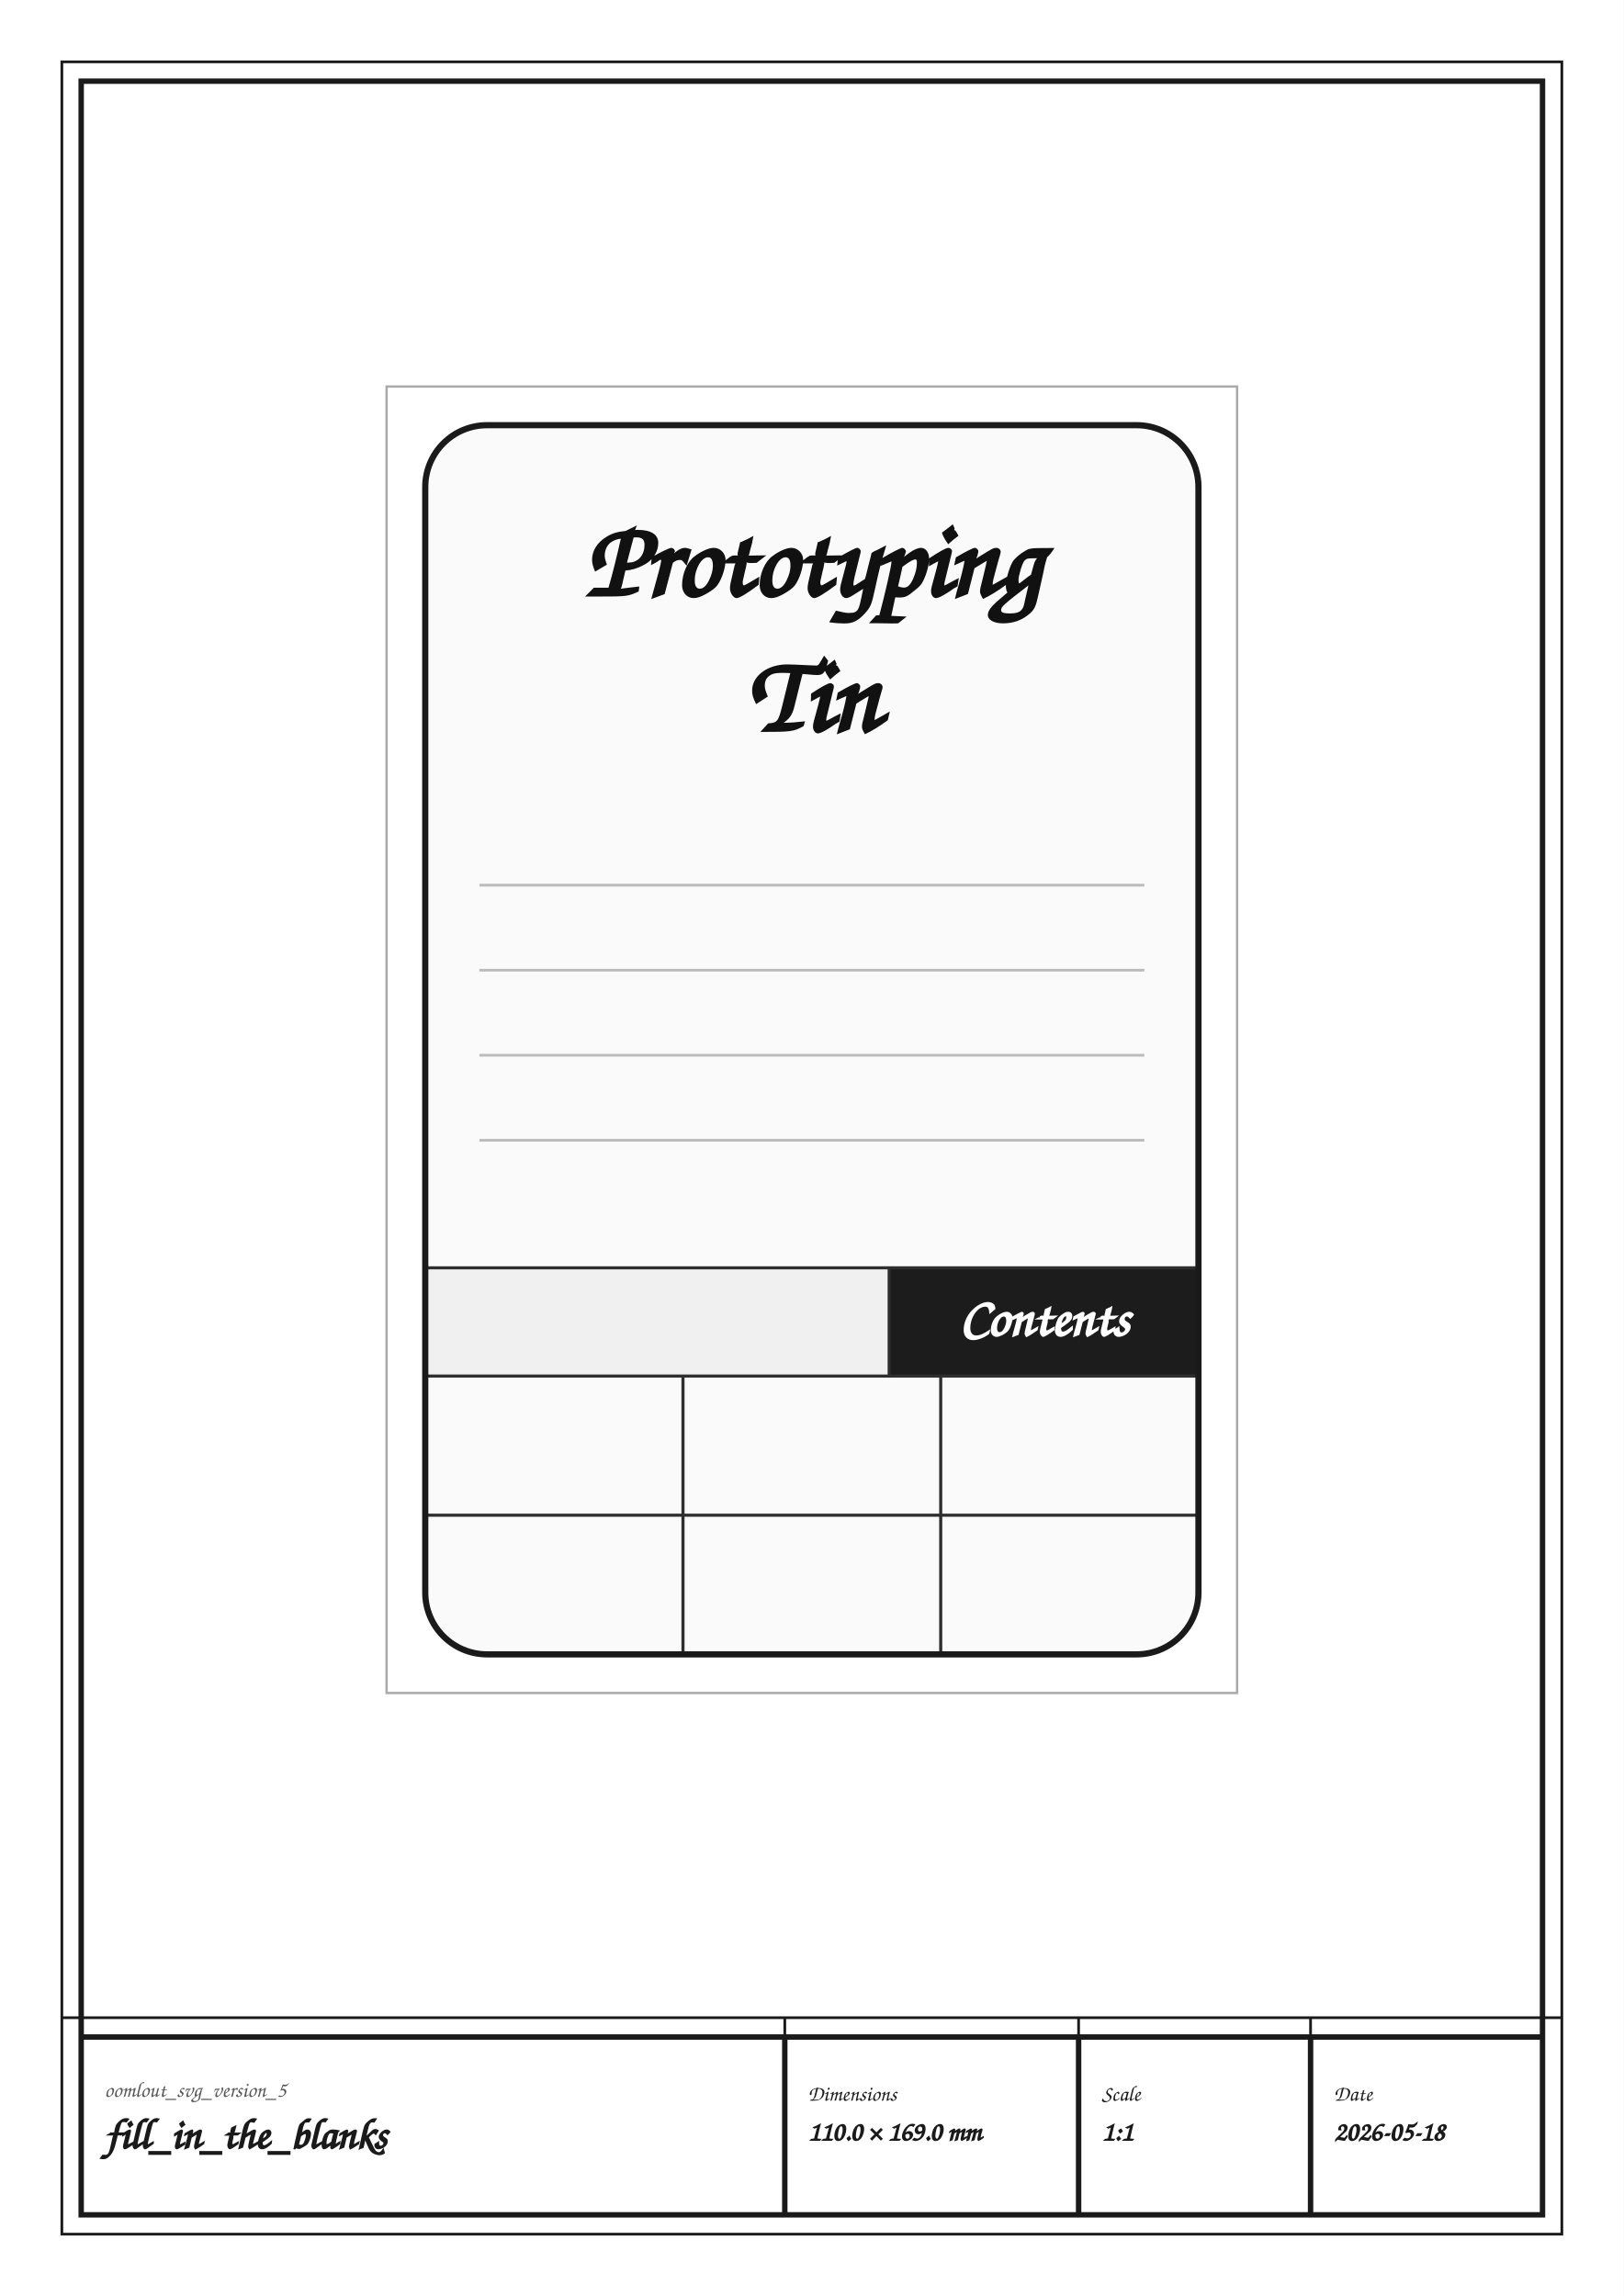
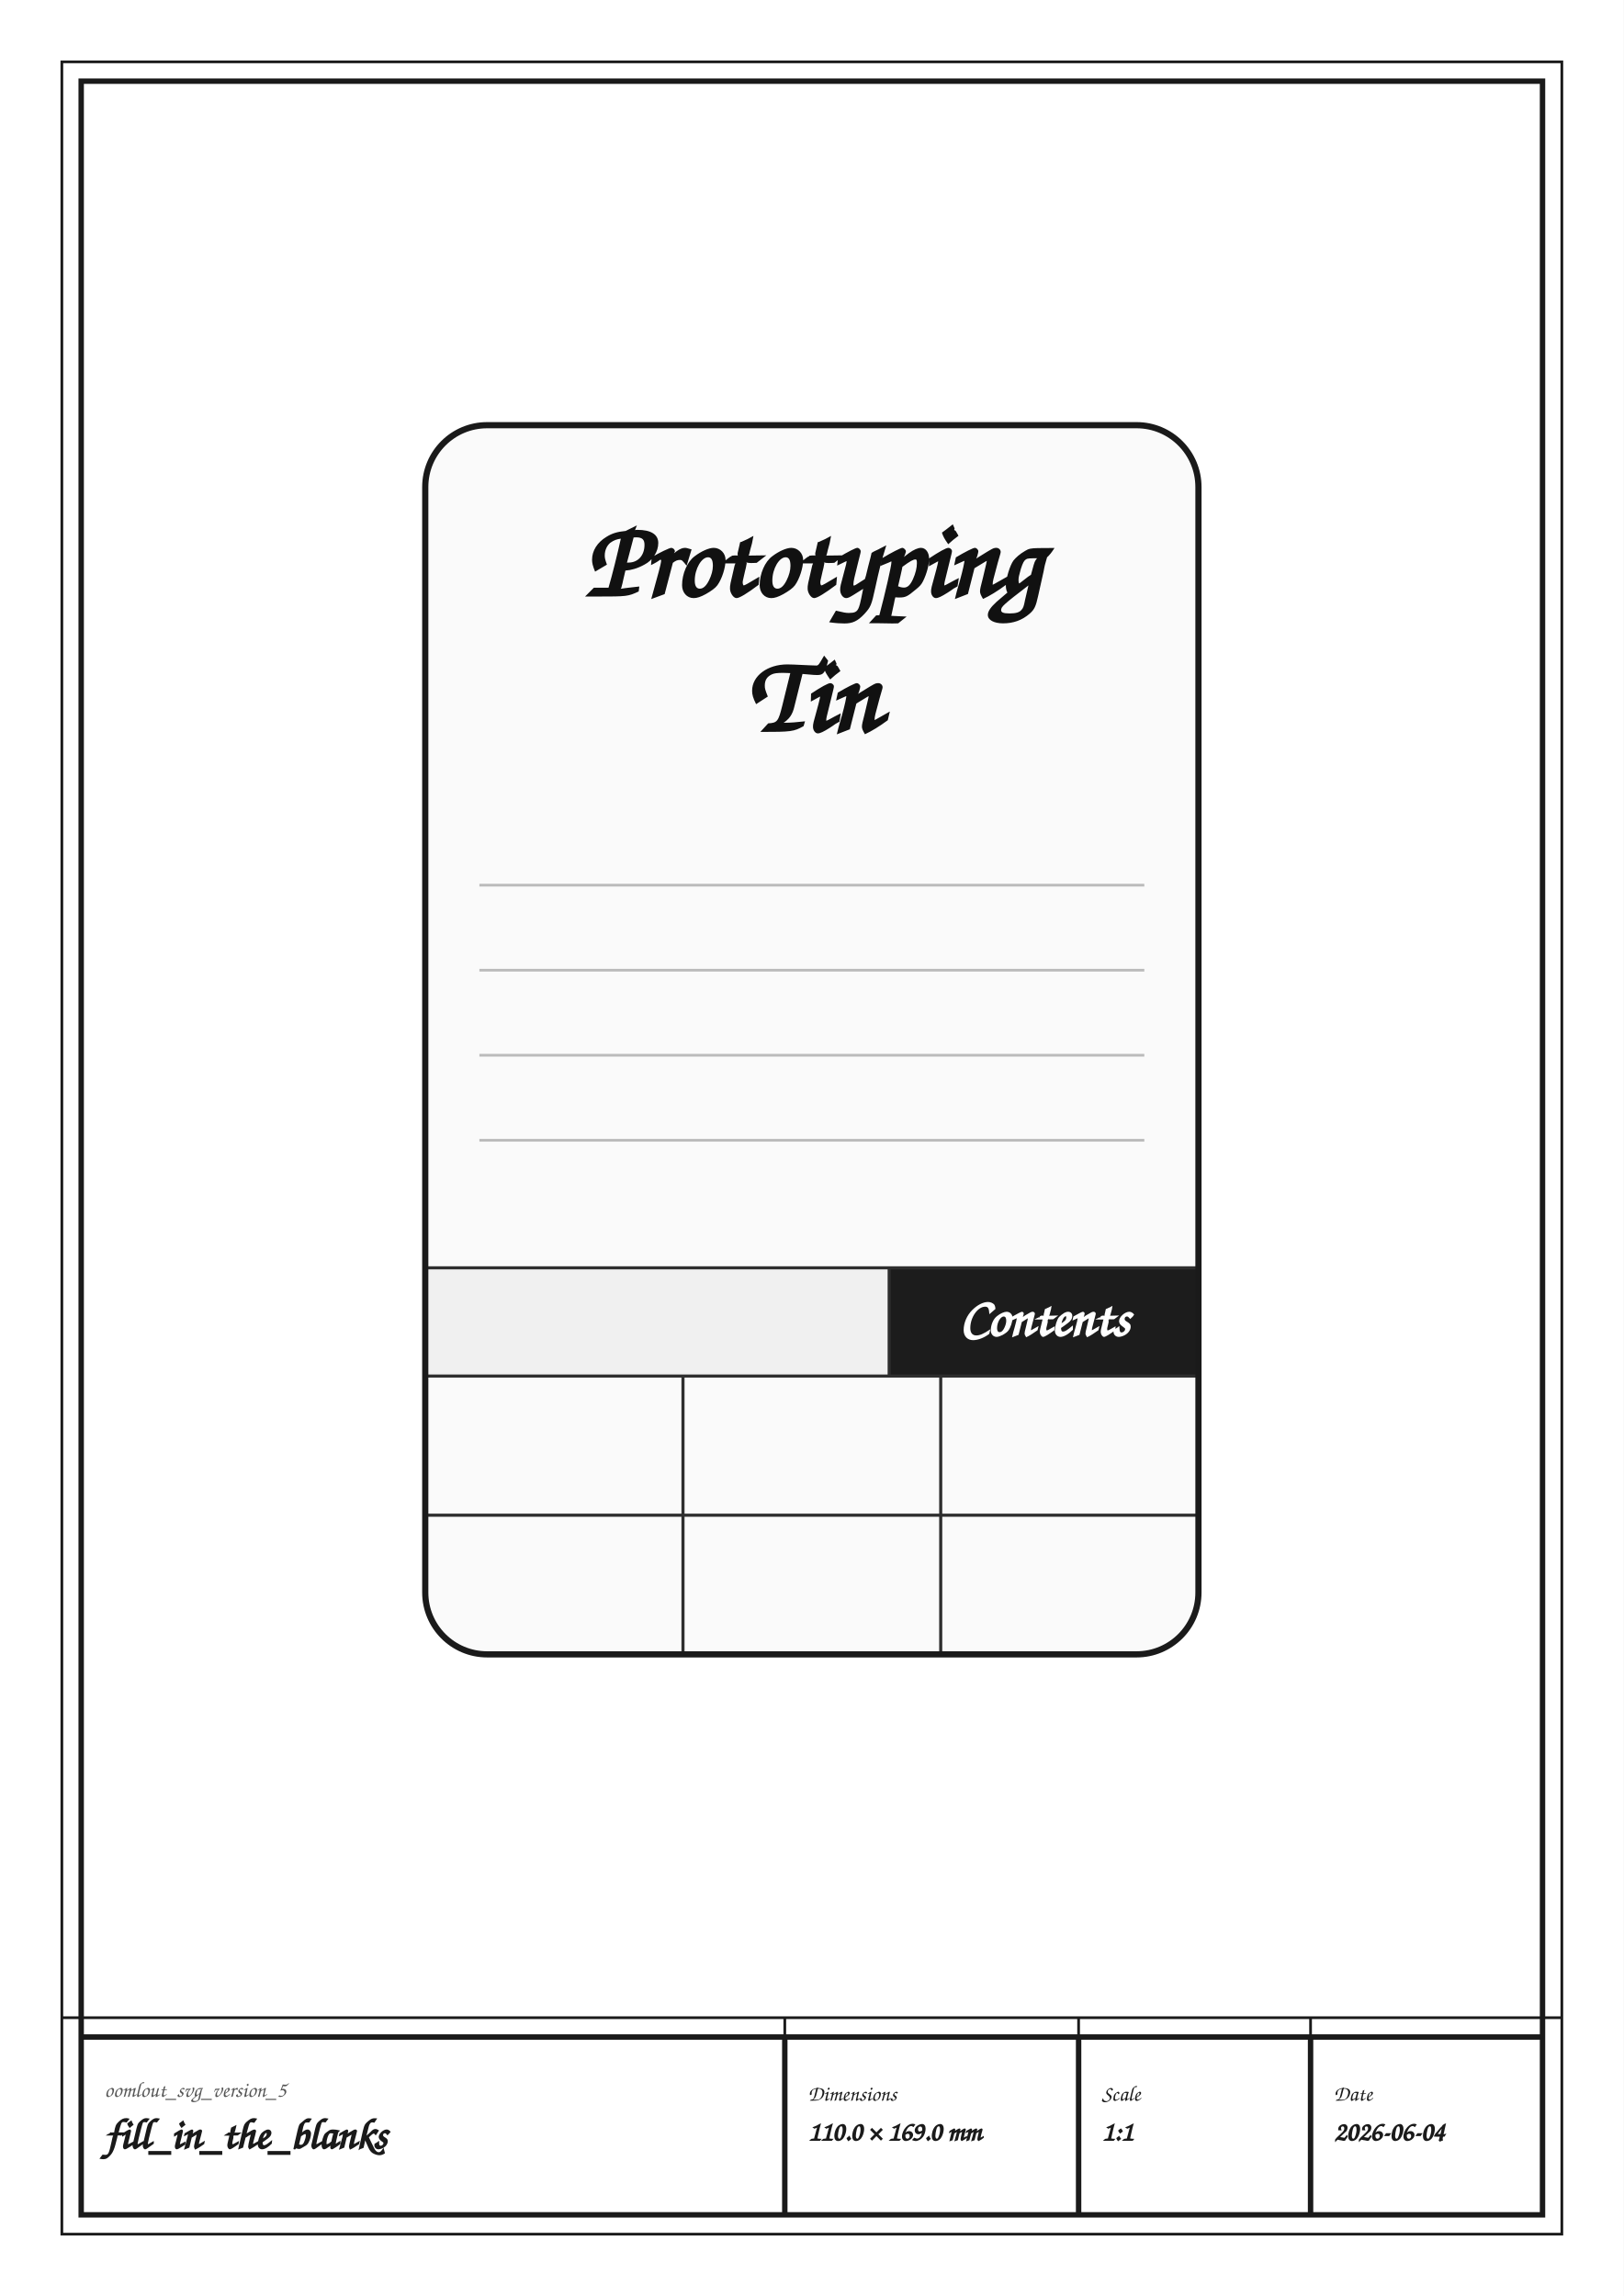
<svg xmlns="http://www.w3.org/2000/svg" width="210mm" height="297mm" viewBox="0 0 210 297">
  <rect x="0" y="0" width="210" height="297" fill="white" stroke="none" />
  <rect x="8" y="8" width="194" height="281" fill="none" stroke="#1A1A1A" stroke-width="0.35" />
  <rect x="10.5" y="10.5" width="189" height="276" fill="none" stroke="#1A1A1A" stroke-width="0.7" />
  <line x1="8" y1="261" x2="202" y2="261" stroke="#1A1A1A" stroke-width="0.35" />
  <line x1="10.5" y1="263.5" x2="199.5" y2="263.5" stroke="#1A1A1A" stroke-width="0.7" />
  <line x1="101.5" y1="261" x2="101.5" y2="286.5" stroke="#1A1A1A" stroke-width="0.35" />
  <line x1="101.5" y1="263.5" x2="101.5" y2="286.5" stroke="#1A1A1A" stroke-width="0.7" />
  <line x1="139.5" y1="261" x2="139.5" y2="286.5" stroke="#1A1A1A" stroke-width="0.35" />
  <line x1="139.5" y1="263.5" x2="139.5" y2="286.5" stroke="#1A1A1A" stroke-width="0.7" />
  <line x1="169.5" y1="261" x2="169.5" y2="286.5" stroke="#1A1A1A" stroke-width="0.35" />
  <line x1="169.5" y1="263.5" x2="169.5" y2="286.5" stroke="#1A1A1A" stroke-width="0.7" />
  <text x="13.5" y="270.5" font-family="Swis721 Blk BT, comic sans ms" font-size="2.8" font-weight="normal" text-anchor="start" dominant-baseline="middle" fill="#555555" textLength="85" lengthAdjust="spacingAndGlyphs">oomlout_svg_version_5</text>
  <text x="13.5" y="276.5" font-family="Swis721 Blk BT, comic sans ms" font-size="5.5" font-weight="bold" text-anchor="start" dominant-baseline="middle" fill="#1A1A1A" textLength="85" lengthAdjust="spacingAndGlyphs">fill_in_the_blanks</text>
  <text x="104.5" y="271" font-family="Swis721 Blk BT, comic sans ms" font-size="2.8" font-weight="normal" text-anchor="start" dominant-baseline="middle" fill="#1A1A1A">Dimensions</text>
  <text x="104.5" y="276" font-family="Swis721 Blk BT, comic sans ms" font-size="3.5" font-weight="bold" text-anchor="start" dominant-baseline="middle" fill="#1A1A1A">110.0 × 169.0 mm</text>
  <text x="142.5" y="271" font-family="Swis721 Blk BT, comic sans ms" font-size="2.8" font-weight="normal" text-anchor="start" dominant-baseline="middle" fill="#1A1A1A">Scale</text>
  <text x="142.5" y="276" font-family="Swis721 Blk BT, comic sans ms" font-size="3.5" font-weight="bold" text-anchor="start" dominant-baseline="middle" fill="#1A1A1A">1:1</text>
  <text x="172.5" y="271" font-family="Swis721 Blk BT, comic sans ms" font-size="2.8" font-weight="normal" text-anchor="start" dominant-baseline="middle" fill="#1A1A1A">Date</text>
-   <text x="172.5" y="276" font-family="Swis721 Blk BT, comic sans ms" font-size="3.5" font-weight="bold" text-anchor="start" dominant-baseline="middle" fill="#1A1A1A">2026-05-18</text>
+   <text x="172.5" y="276" font-family="Swis721 Blk BT, comic sans ms" font-size="3.5" font-weight="bold" text-anchor="start" dominant-baseline="middle" fill="#1A1A1A">2026-06-04</text>
  <g transform="translate(50,50) scale(1)">
    <rect x="5" y="5" width="100" height="159" rx="8" ry="8" fill="#FAFAFA" stroke="none" />
    <text x="55" y="23.5" font-family="Swis721 Blk BT, comic sans ms" font-size="14" font-weight="bold" text-anchor="middle" dominant-baseline="middle" fill="#111111">Prototyping</text>
    <text x="55" y="41" font-family="Swis721 Blk BT, comic sans ms" font-size="14" font-weight="bold" text-anchor="middle" dominant-baseline="middle" fill="#111111">Tin</text>
    <rect x="12" y="64.325" width="86" height="0.35" fill="#BBBBBB" stroke="none" />
    <rect x="12" y="75.325" width="86" height="0.35" fill="#BBBBBB" stroke="none" />
    <rect x="12" y="86.325" width="86" height="0.35" fill="#BBBBBB" stroke="none" />
    <rect x="12" y="97.325" width="86" height="0.35" fill="#BBBBBB" stroke="none" />
    <rect x="5" y="114" width="60" height="14" fill="#F0F0F0" stroke="none" />
    <rect x="65" y="114" width="40" height="14" fill="#1C1C1C" stroke="none" />
    <text x="85" y="121" font-family="Swis721 Blk BT, comic sans ms" font-size="7" font-weight="bold" text-anchor="middle" dominant-baseline="middle" fill="#FFFFFF">Contents</text>
    <rect x="5" y="113.8" width="100" height="0.4" fill="#2E2E2E" stroke="none" />
    <rect x="5" y="127.8" width="100" height="0.4" fill="#2E2E2E" stroke="none" />
    <rect x="5" y="145.8" width="100" height="0.4" fill="#2E2E2E" stroke="none" />
    <rect x="64.8" y="114" width="0.4" height="14" fill="#2E2E2E" stroke="none" />
    <rect x="38.133" y="128" width="0.4" height="36" fill="#2E2E2E" stroke="none" />
    <rect x="71.467" y="128" width="0.4" height="36" fill="#2E2E2E" stroke="none" />
    <rect x="5" y="5" width="100" height="159" rx="8" ry="8" fill="none" stroke="#1A1A1A" stroke-width="0.8" />
  </g>
-   <rect x="50" y="50" width="110" height="169" fill="none" stroke="#AAAAAA" stroke-width="0.3" />
</svg>
